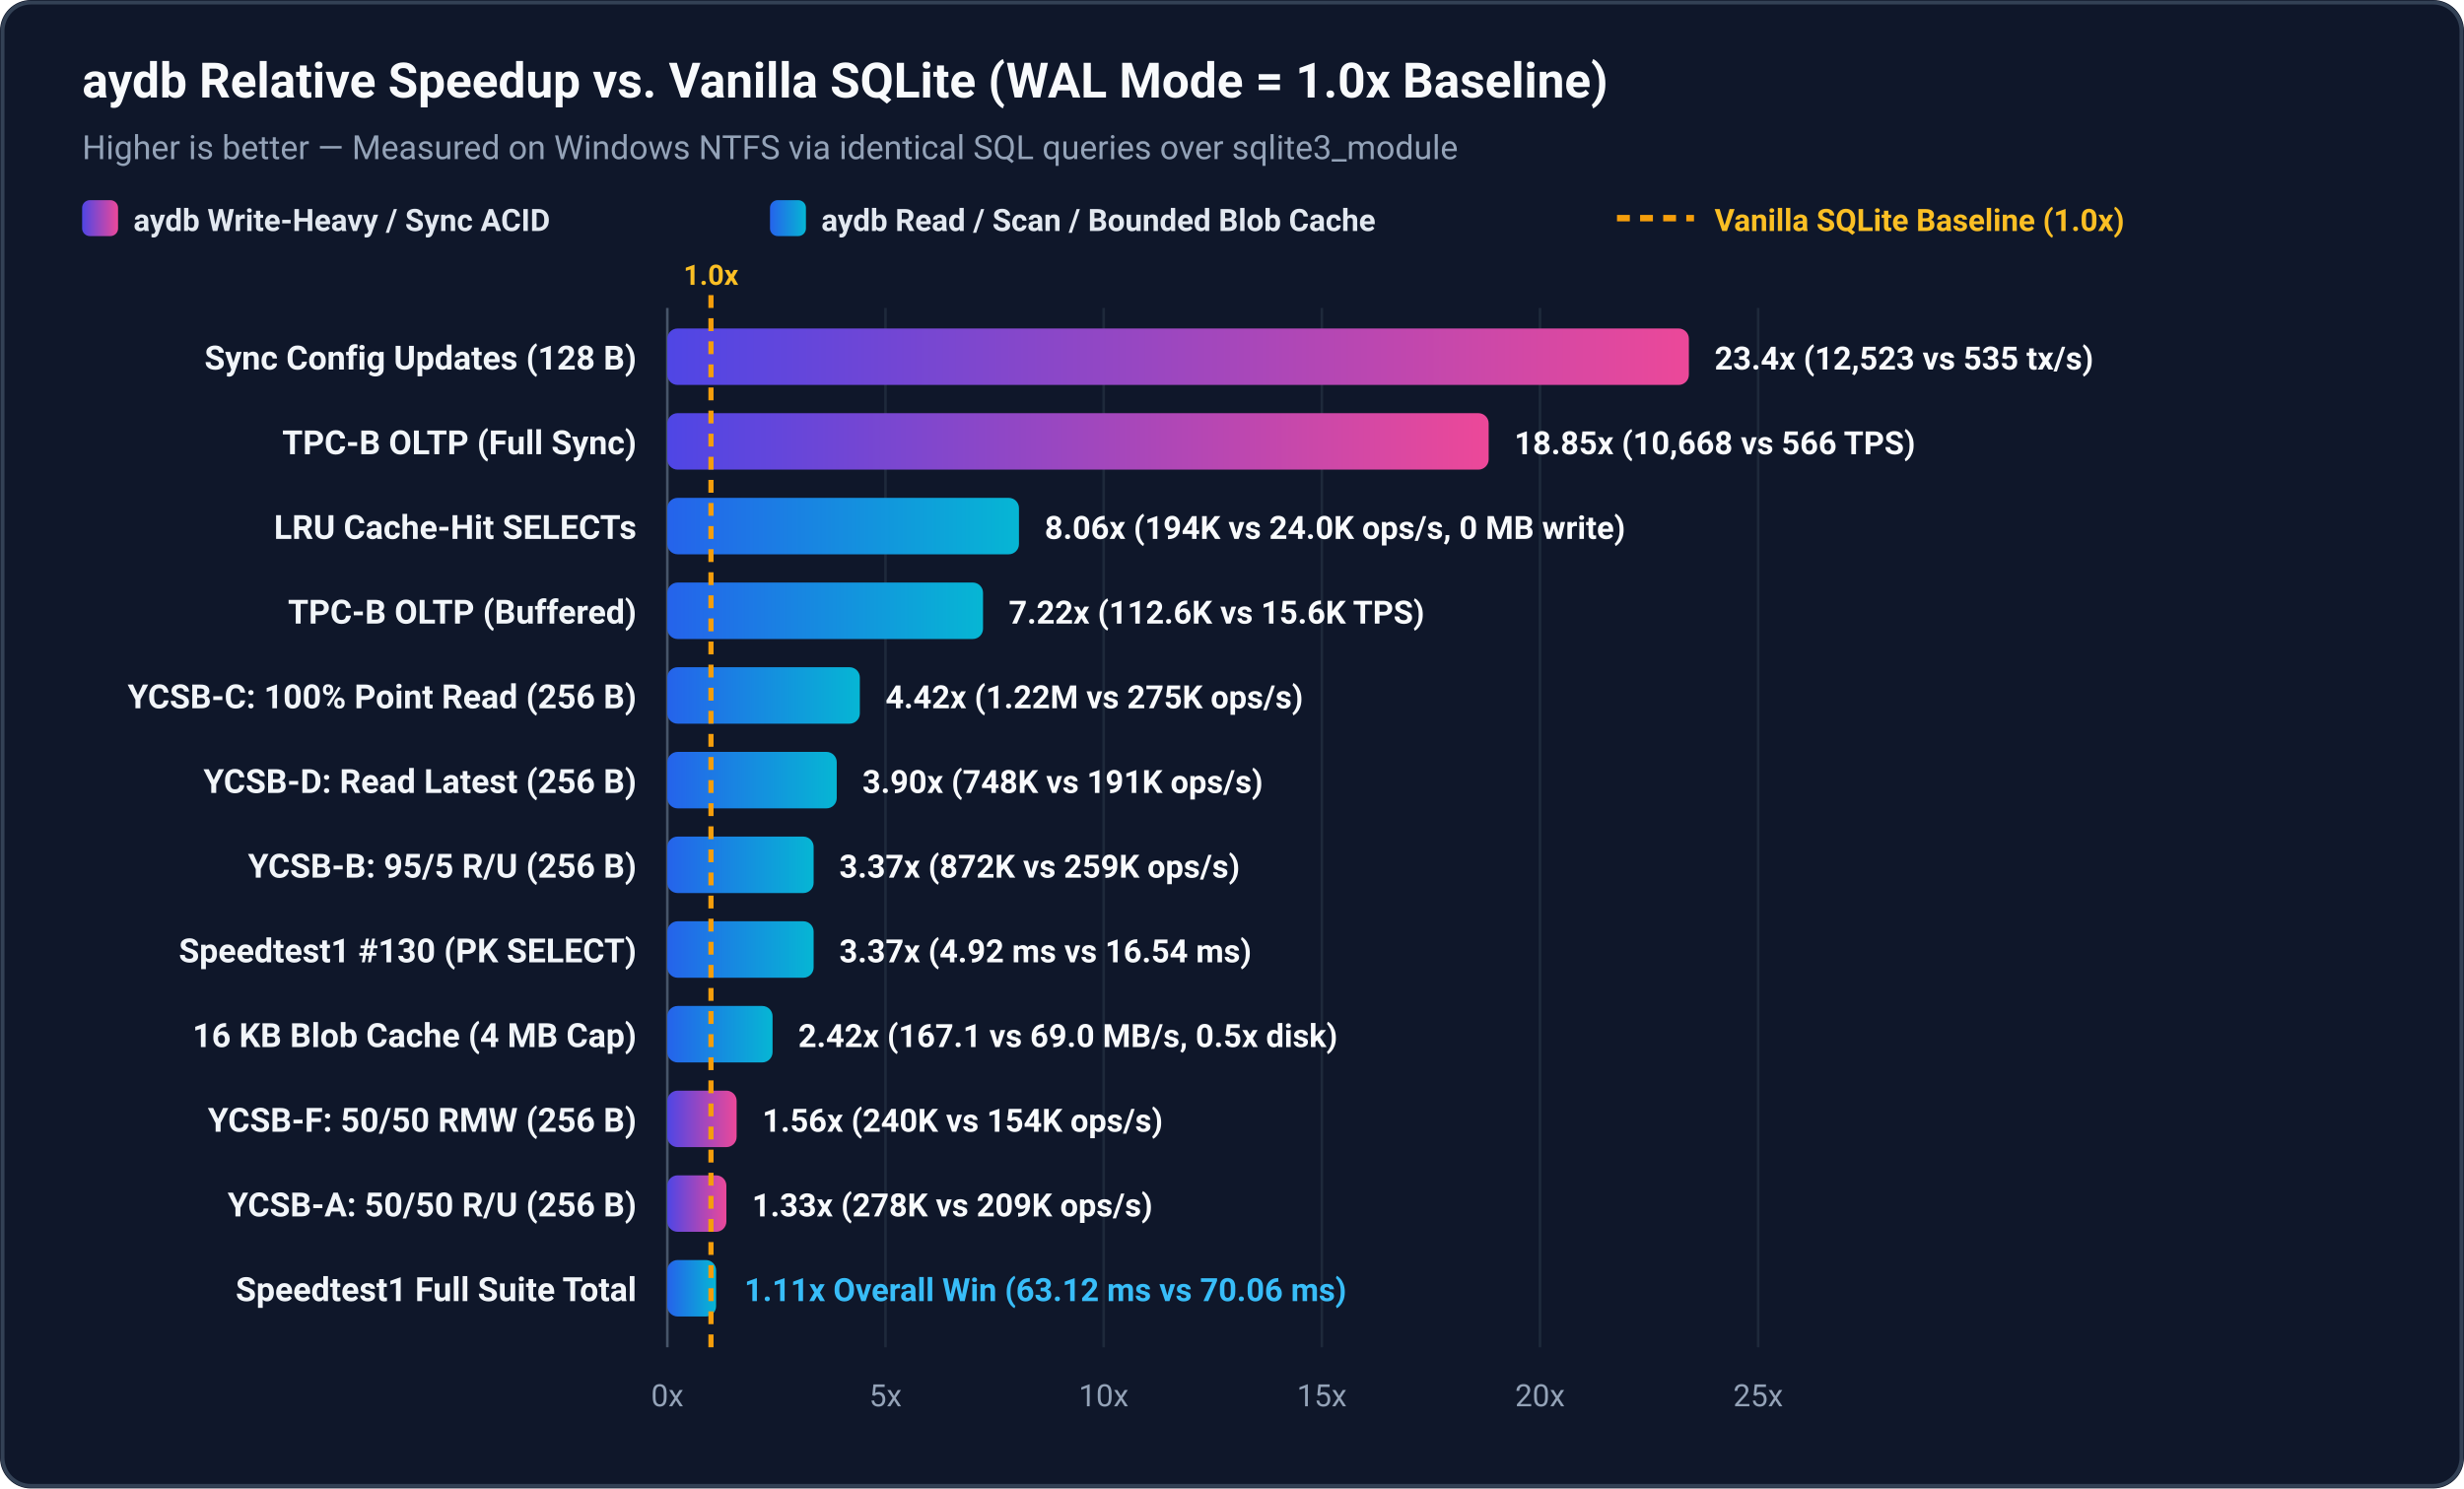
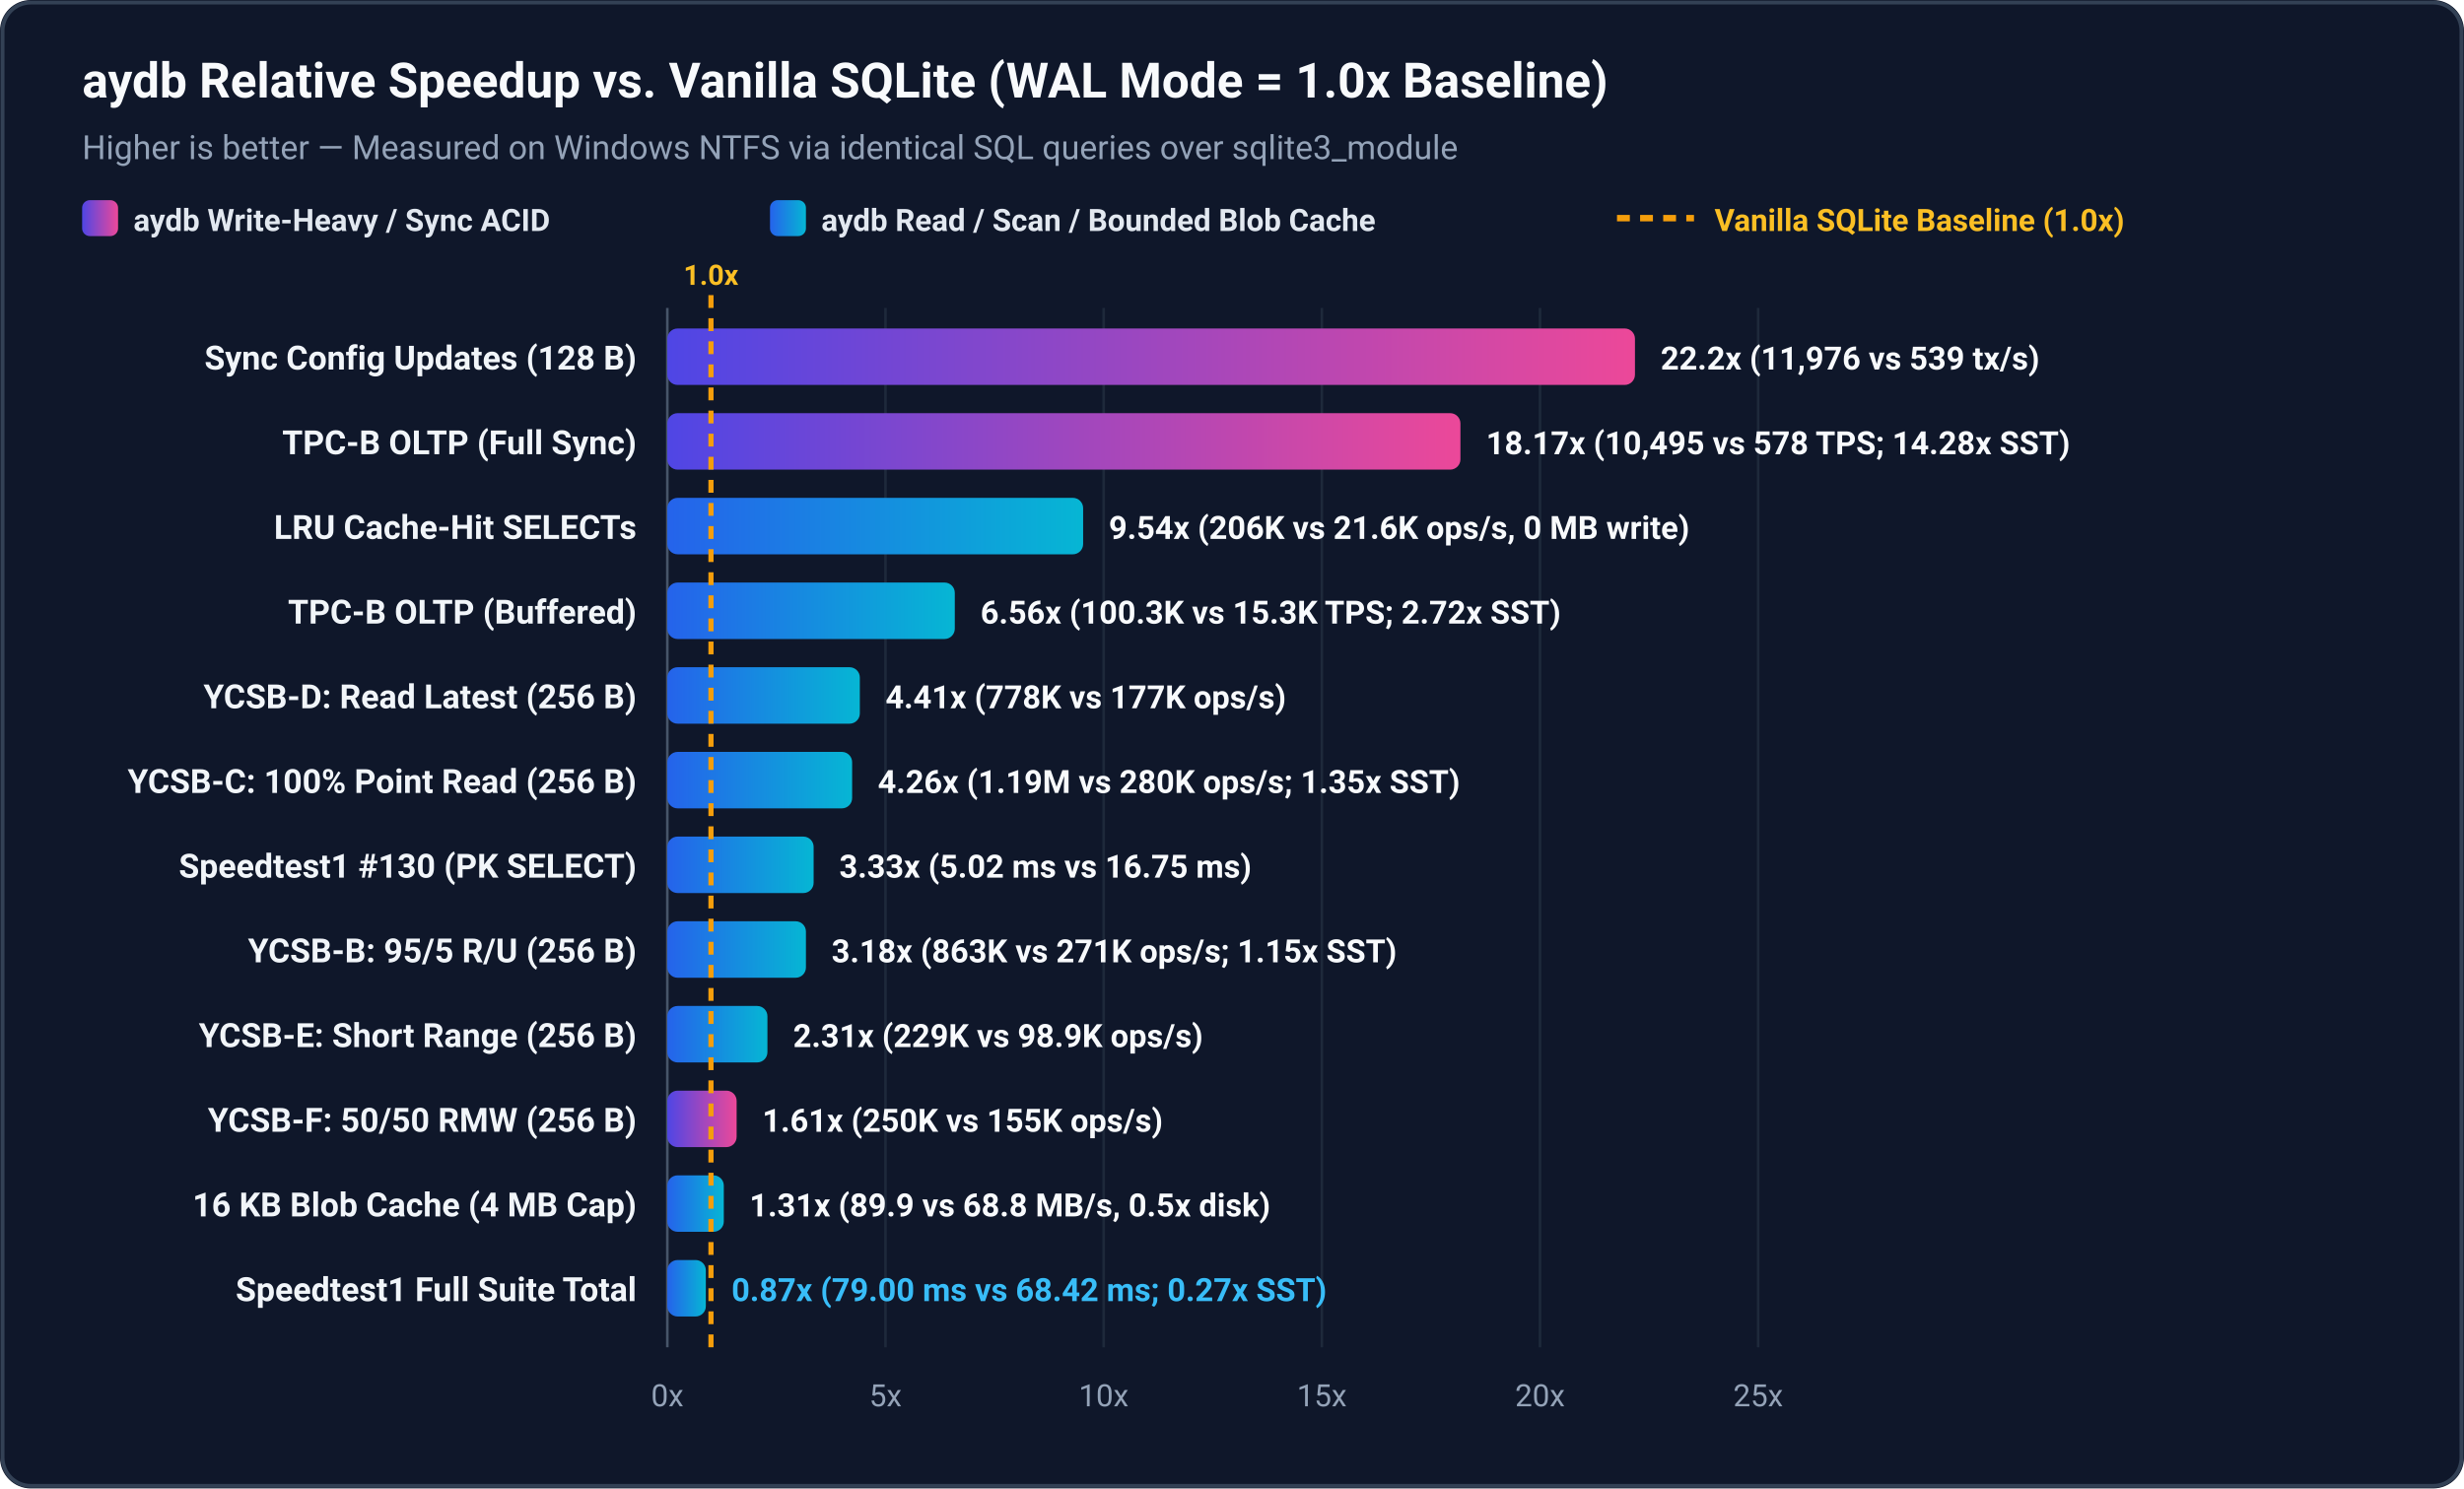
<svg xmlns="http://www.w3.org/2000/svg" viewBox="0 0 960 580" width="100%" height="100%" font-family="Segoe UI, -apple-system, BlinkMacSystemFont, Roboto, Helvetica, Arial, sans-serif">
  <defs>
    <linearGradient id="aydbGrad" x1="0%" y1="0%" x2="100%" y2="0%">
      <stop offset="0%" stop-color="#2563eb" />
      <stop offset="100%" stop-color="#06b6d4" />
    </linearGradient>
    <linearGradient id="aydbHotGrad" x1="0%" y1="0%" x2="100%" y2="0%">
      <stop offset="0%" stop-color="#4f46e5" />
      <stop offset="100%" stop-color="#ec4899" />
    </linearGradient>
  </defs>
  <rect width="960" height="580" rx="12" fill="#0f172a" />
  <rect x="1" y="1" width="958" height="578" rx="11" fill="none" stroke="#334155" stroke-width="1.5" />
  <text x="32" y="38" fill="#f8fafc" font-size="19" font-weight="700">aydb Relative Speedup vs. Vanilla SQLite (WAL Mode = 1.0x Baseline)</text>
  <text x="32" y="62" fill="#94a3b8" font-size="13">Higher is better — Measured on Windows NTFS via identical SQL queries over sqlite3_module</text>
  <rect x="32" y="78" width="14" height="14" rx="3" fill="url(#aydbHotGrad)" />
  <text x="52" y="90" fill="#e2e8f0" font-size="12" font-weight="600">aydb Write-Heavy / Sync ACID</text>
  <rect x="300" y="78" width="14" height="14" rx="3" fill="url(#aydbGrad)" />
  <text x="320" y="90" fill="#e2e8f0" font-size="12" font-weight="600">aydb Read / Scan / Bounded Blob Cache</text>
  <line x1="630" y1="85" x2="660" y2="85" stroke="#f59e0b" stroke-width="2.5" stroke-dasharray="5,4" />
  <text x="668" y="90" fill="#fbbf24" font-size="12" font-weight="700">Vanilla SQLite Baseline (1.0x)</text>
  <g stroke="#1e293b" stroke-width="1">
    <line x1="260" y1="120" x2="260" y2="525" stroke="#475569" />
    <line x1="345" y1="120" x2="345" y2="525" />
    <line x1="430" y1="120" x2="430" y2="525" />
    <line x1="515" y1="120" x2="515" y2="525" />
    <line x1="600" y1="120" x2="600" y2="525" />
    <line x1="685" y1="120" x2="685" y2="525" />
  </g>
  <g fill="#94a3b8" font-size="12" text-anchor="middle">
    <text x="260" y="548">0x</text>
    <text x="345" y="548">5x</text>
    <text x="430" y="548">10x</text>
    <text x="515" y="548">15x</text>
    <text x="600" y="548">20x</text>
    <text x="685" y="548">25x</text>
  </g>
  <text x="248" y="144" fill="#f1f5f9" font-size="13" font-weight="600" text-anchor="end">Sync Config Updates (128 B)</text>
-   <rect x="260" y="128" width="398" height="22" rx="4" fill="url(#aydbHotGrad)" />
-   <text x="668" y="144" fill="#f8fafc" font-size="12.5" font-weight="700">23.4x (12,523 vs 535 tx/s)</text>
+   <rect x="260" y="128" width="377" height="22" rx="4" fill="url(#aydbHotGrad)" />
+   <text x="647" y="144" fill="#f8fafc" font-size="12.5" font-weight="700">22.2x (11,976 vs 539 tx/s)</text>
  <text x="248" y="177" fill="#f1f5f9" font-size="13" font-weight="600" text-anchor="end">TPC-B OLTP (Full Sync)</text>
-   <rect x="260" y="161" width="320" height="22" rx="4" fill="url(#aydbHotGrad)" />
-   <text x="590" y="177" fill="#f8fafc" font-size="12.5" font-weight="700">18.85x (10,668 vs 566 TPS)</text>
+   <rect x="260" y="161" width="309" height="22" rx="4" fill="url(#aydbHotGrad)" />
+   <text x="579" y="177" fill="#f8fafc" font-size="12.5" font-weight="700">18.17x (10,495 vs 578 TPS; 14.28x SST)</text>
  <text x="248" y="210" fill="#f1f5f9" font-size="13" font-weight="600" text-anchor="end">LRU Cache-Hit SELECTs</text>
-   <rect x="260" y="194" width="137" height="22" rx="4" fill="url(#aydbGrad)" />
-   <text x="407" y="210" fill="#f8fafc" font-size="12.5" font-weight="700">8.06x (194K vs 24.0K ops/s, 0 MB write)</text>
+   <rect x="260" y="194" width="162" height="22" rx="4" fill="url(#aydbGrad)" />
+   <text x="432" y="210" fill="#f8fafc" font-size="12.5" font-weight="700">9.54x (206K vs 21.6K ops/s, 0 MB write)</text>
  <text x="248" y="243" fill="#f1f5f9" font-size="13" font-weight="600" text-anchor="end">TPC-B OLTP (Buffered)</text>
-   <rect x="260" y="227" width="123" height="22" rx="4" fill="url(#aydbGrad)" />
-   <text x="393" y="243" fill="#f8fafc" font-size="12.5" font-weight="700">7.22x (112.6K vs 15.6K TPS)</text>
-   <text x="248" y="276" fill="#f1f5f9" font-size="13" font-weight="600" text-anchor="end">YCSB-C: 100% Point Read (256 B)</text>
+   <rect x="260" y="227" width="112" height="22" rx="4" fill="url(#aydbGrad)" />
+   <text x="382" y="243" fill="#f8fafc" font-size="12.5" font-weight="700">6.56x (100.3K vs 15.3K TPS; 2.72x SST)</text>
+   <text x="248" y="276" fill="#f1f5f9" font-size="13" font-weight="600" text-anchor="end">YCSB-D: Read Latest (256 B)</text>
  <rect x="260" y="260" width="75" height="22" rx="4" fill="url(#aydbGrad)" />
-   <text x="345" y="276" fill="#f8fafc" font-size="12.5" font-weight="700">4.42x (1.22M vs 275K ops/s)</text>
-   <text x="248" y="309" fill="#f1f5f9" font-size="13" font-weight="600" text-anchor="end">YCSB-D: Read Latest (256 B)</text>
-   <rect x="260" y="293" width="66" height="22" rx="4" fill="url(#aydbGrad)" />
-   <text x="336" y="309" fill="#f8fafc" font-size="12.5" font-weight="700">3.90x (748K vs 191K ops/s)</text>
-   <text x="248" y="342" fill="#f1f5f9" font-size="13" font-weight="600" text-anchor="end">YCSB-B: 95/5 R/U (256 B)</text>
+   <text x="345" y="276" fill="#f8fafc" font-size="12.5" font-weight="700">4.41x (778K vs 177K ops/s)</text>
+   <text x="248" y="309" fill="#f1f5f9" font-size="13" font-weight="600" text-anchor="end">YCSB-C: 100% Point Read (256 B)</text>
+   <rect x="260" y="293" width="72" height="22" rx="4" fill="url(#aydbGrad)" />
+   <text x="342" y="309" fill="#f8fafc" font-size="12.5" font-weight="700">4.26x (1.19M vs 280K ops/s; 1.35x SST)</text>
+   <text x="248" y="342" fill="#f1f5f9" font-size="13" font-weight="600" text-anchor="end">Speedtest1 #130 (PK SELECT)</text>
  <rect x="260" y="326" width="57" height="22" rx="4" fill="url(#aydbGrad)" />
-   <text x="327" y="342" fill="#f8fafc" font-size="12.5" font-weight="700">3.37x (872K vs 259K ops/s)</text>
-   <text x="248" y="375" fill="#f1f5f9" font-size="13" font-weight="600" text-anchor="end">Speedtest1 #130 (PK SELECT)</text>
-   <rect x="260" y="359" width="57" height="22" rx="4" fill="url(#aydbGrad)" />
-   <text x="327" y="375" fill="#f8fafc" font-size="12.5" font-weight="700">3.37x (4.92 ms vs 16.54 ms)</text>
-   <text x="248" y="408" fill="#f1f5f9" font-size="13" font-weight="600" text-anchor="end">16 KB Blob Cache (4 MB Cap)</text>
-   <rect x="260" y="392" width="41" height="22" rx="4" fill="url(#aydbGrad)" />
-   <text x="311" y="408" fill="#f8fafc" font-size="12.5" font-weight="700">2.42x (167.1 vs 69.0 MB/s, 0.5x disk)</text>
+   <text x="327" y="342" fill="#f8fafc" font-size="12.5" font-weight="700">3.33x (5.02 ms vs 16.75 ms)</text>
+   <text x="248" y="375" fill="#f1f5f9" font-size="13" font-weight="600" text-anchor="end">YCSB-B: 95/5 R/U (256 B)</text>
+   <rect x="260" y="359" width="54" height="22" rx="4" fill="url(#aydbGrad)" />
+   <text x="324" y="375" fill="#f8fafc" font-size="12.5" font-weight="700">3.18x (863K vs 271K ops/s; 1.15x SST)</text>
+   <text x="248" y="408" fill="#f1f5f9" font-size="13" font-weight="600" text-anchor="end">YCSB-E: Short Range (256 B)</text>
+   <rect x="260" y="392" width="39" height="22" rx="4" fill="url(#aydbGrad)" />
+   <text x="309" y="408" fill="#f8fafc" font-size="12.5" font-weight="700">2.31x (229K vs 98.9K ops/s)</text>
  <text x="248" y="441" fill="#f1f5f9" font-size="13" font-weight="600" text-anchor="end">YCSB-F: 50/50 RMW (256 B)</text>
  <rect x="260" y="425" width="27" height="22" rx="4" fill="url(#aydbHotGrad)" />
-   <text x="297" y="441" fill="#f8fafc" font-size="12.5" font-weight="700">1.56x (240K vs 154K ops/s)</text>
-   <text x="248" y="474" fill="#f1f5f9" font-size="13" font-weight="600" text-anchor="end">YCSB-A: 50/50 R/U (256 B)</text>
-   <rect x="260" y="458" width="23" height="22" rx="4" fill="url(#aydbHotGrad)" />
-   <text x="293" y="474" fill="#f8fafc" font-size="12.5" font-weight="700">1.33x (278K vs 209K ops/s)</text>
+   <text x="297" y="441" fill="#f8fafc" font-size="12.5" font-weight="700">1.61x (250K vs 155K ops/s)</text>
+   <text x="248" y="474" fill="#f1f5f9" font-size="13" font-weight="600" text-anchor="end">16 KB Blob Cache (4 MB Cap)</text>
+   <rect x="260" y="458" width="22" height="22" rx="4" fill="url(#aydbGrad)" />
+   <text x="292" y="474" fill="#f8fafc" font-size="12.5" font-weight="700">1.31x (89.9 vs 68.8 MB/s, 0.5x disk)</text>
  <text x="248" y="507" fill="#f1f5f9" font-size="13" font-weight="600" text-anchor="end">Speedtest1 Full Suite Total</text>
-   <rect x="260" y="491" width="19" height="22" rx="4" fill="url(#aydbGrad)" />
-   <text x="290" y="507" fill="#38bdf8" font-size="12.5" font-weight="700">1.11x Overall Win (63.12 ms vs 70.06 ms)</text>
+   <rect x="260" y="491" width="15" height="22" rx="4" fill="url(#aydbGrad)" />
+   <text x="285" y="507" fill="#38bdf8" font-size="12.5" font-weight="700">0.87x (79.00 ms vs 68.42 ms; 0.27x SST)</text>
  <line x1="277" y1="115" x2="277" y2="528" stroke="#f59e0b" stroke-width="2" stroke-dasharray="5,4" />
  <text x="277" y="111" fill="#fbbf24" font-size="11" font-weight="700" text-anchor="middle">1.0x</text>
</svg>
